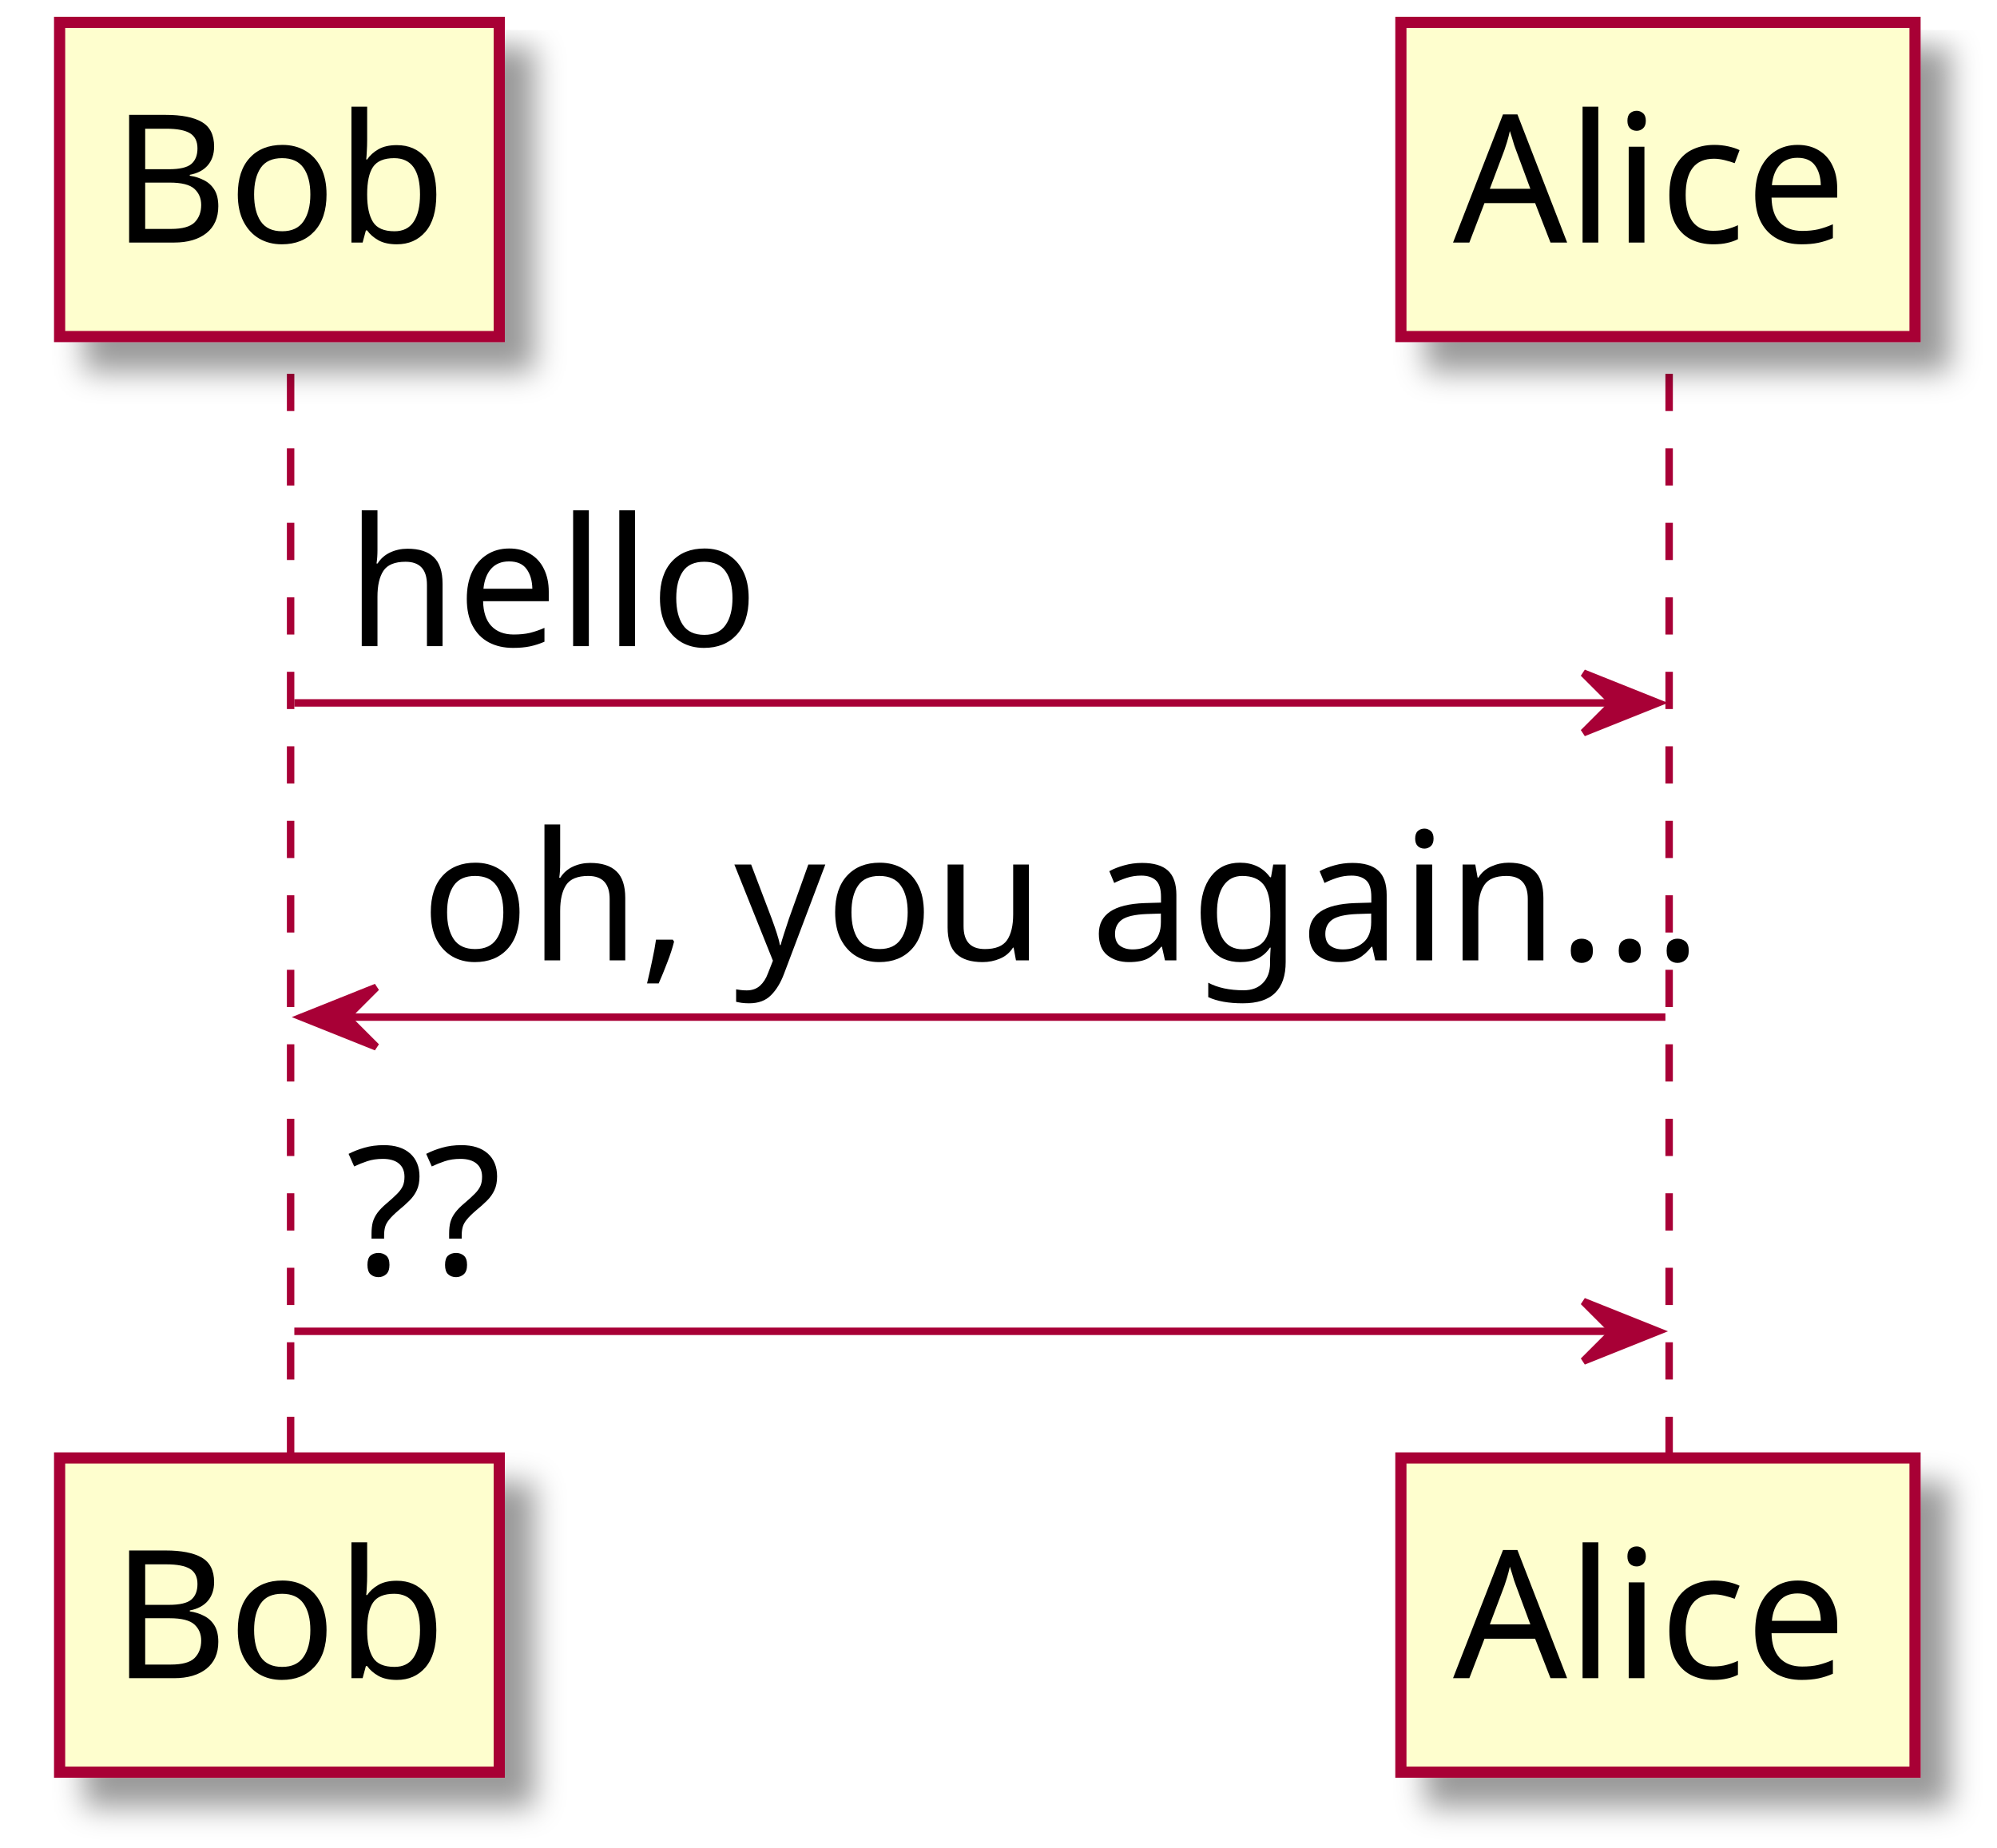
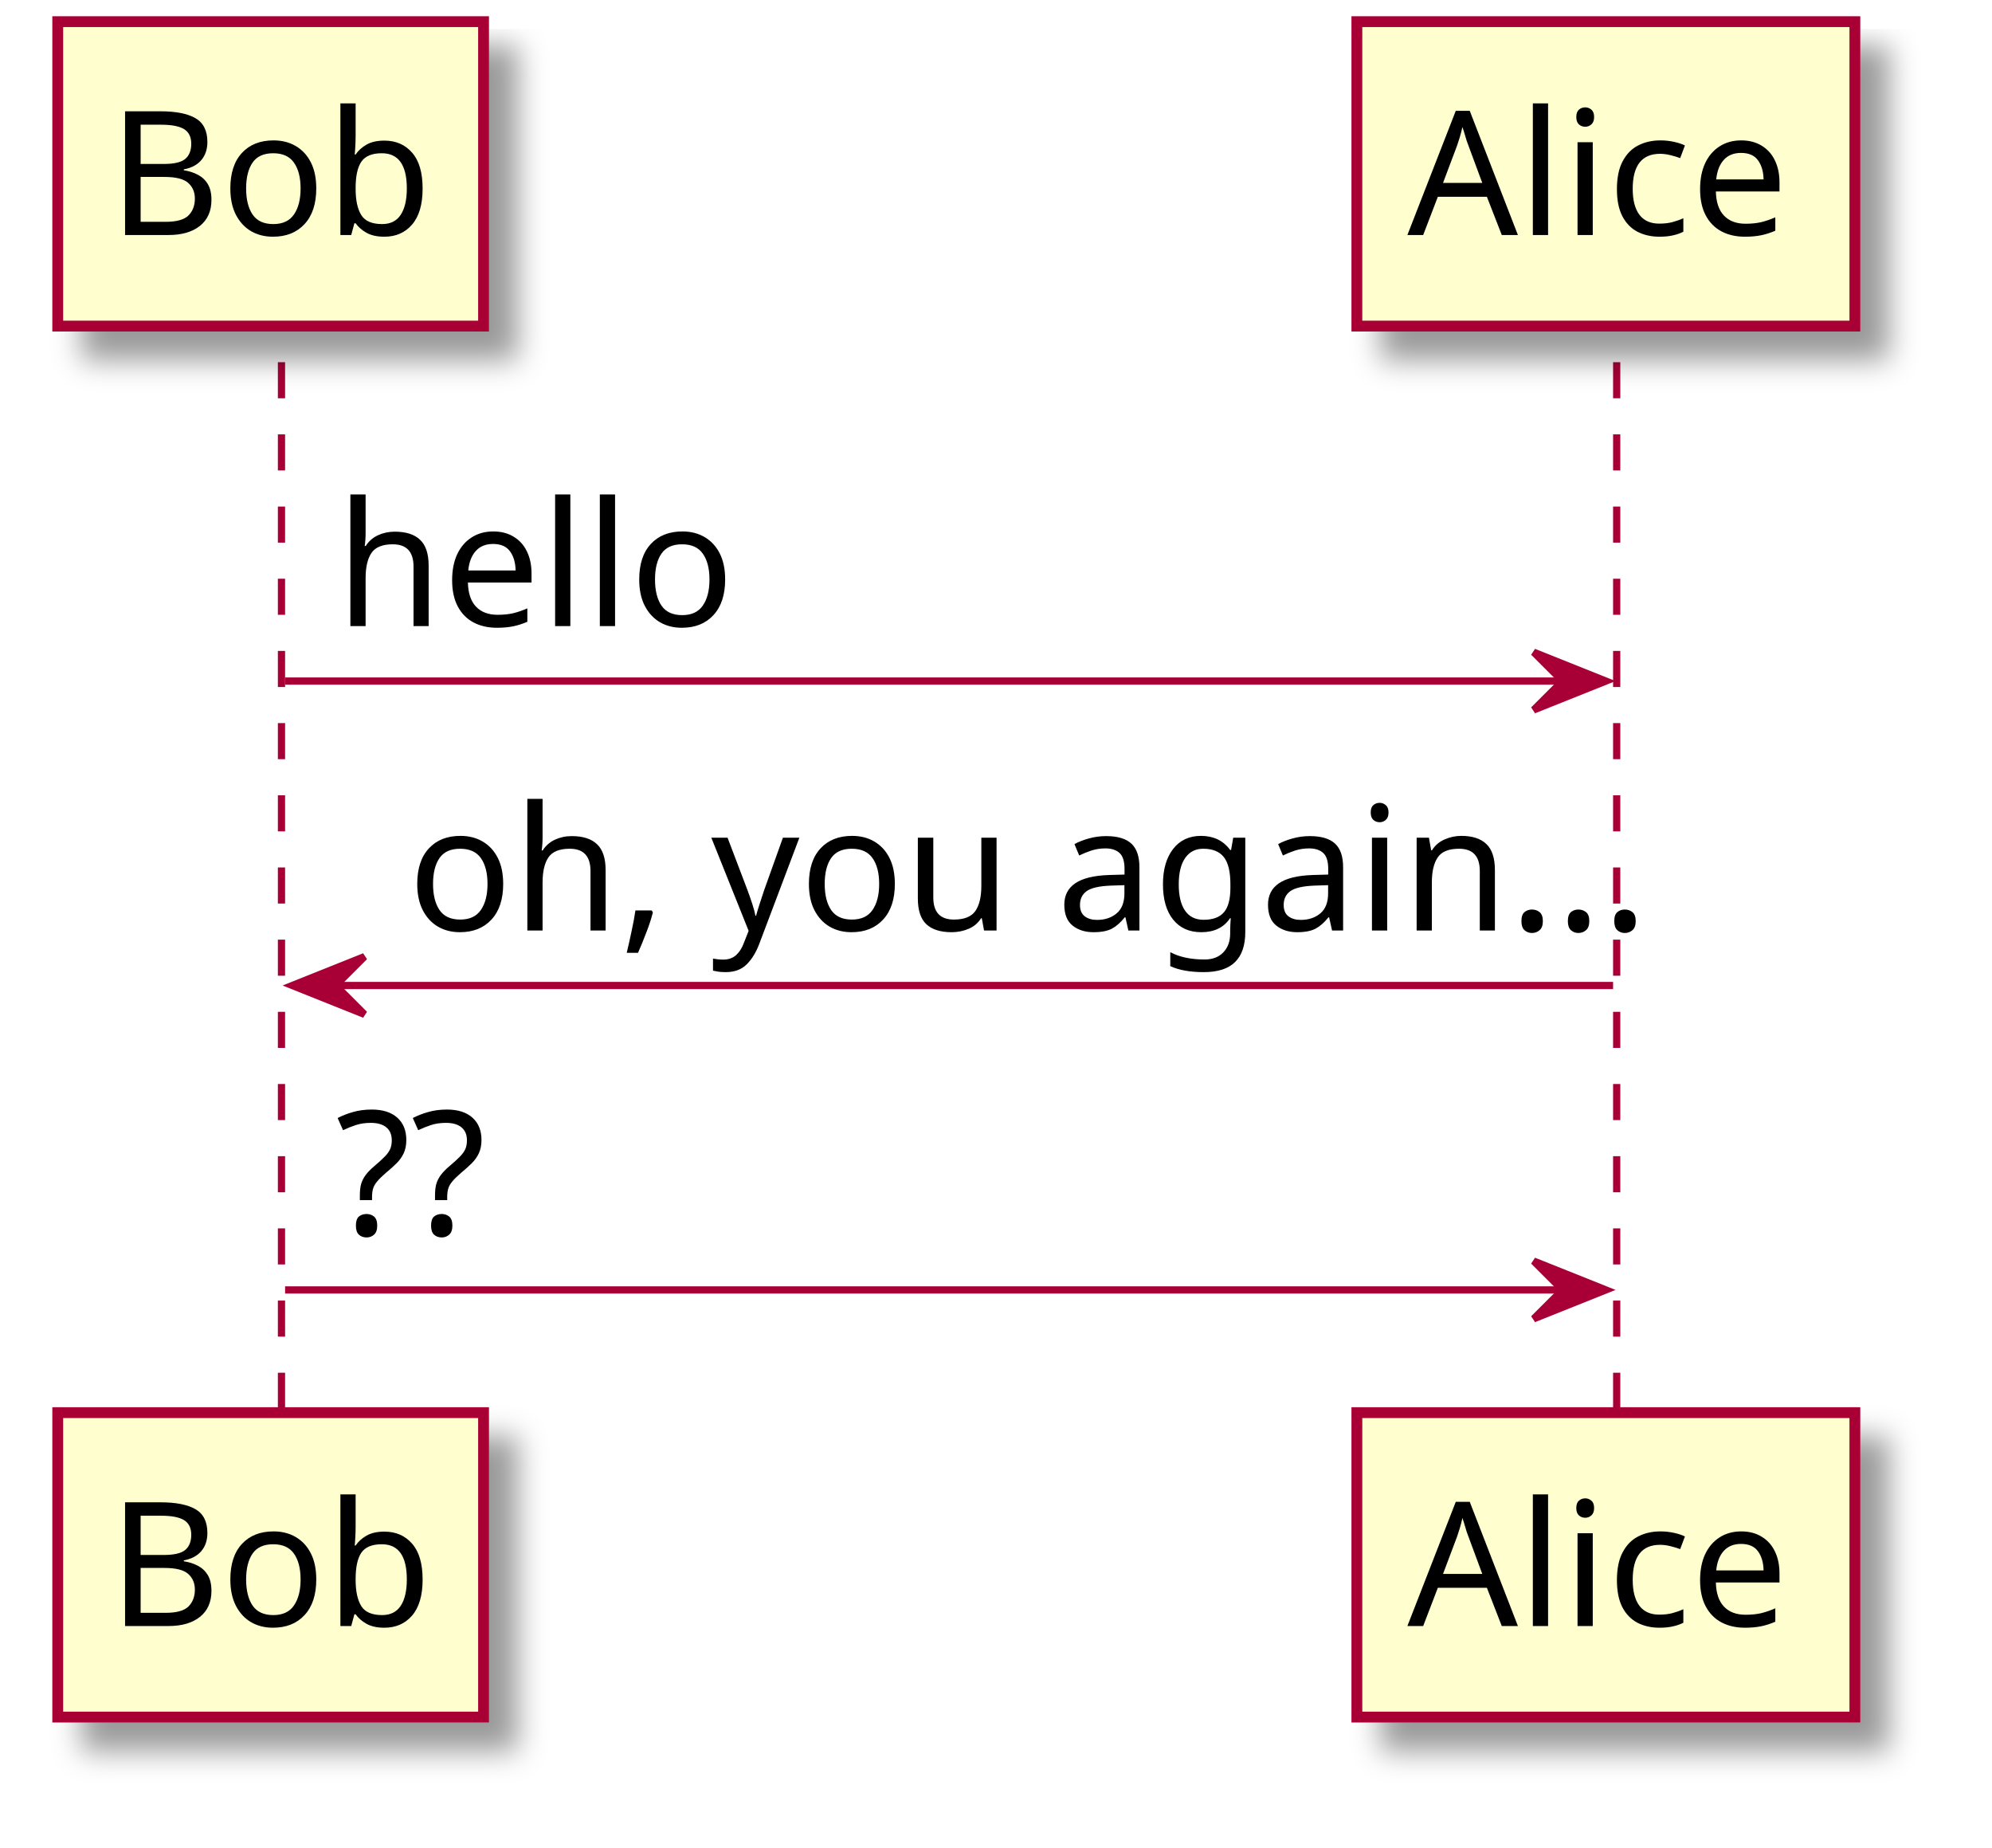
- <svg xmlns="http://www.w3.org/2000/svg" contentScriptType="application/ecmascript" contentStyleType="text/css" height="248px" preserveAspectRatio="none" style="width:268px;height:248px;" version="1.1" viewBox="0 0 268 248" width="268px" zoomAndPan="magnify">
+ <svg xmlns="http://www.w3.org/2000/svg" contentScriptType="application/ecmascript" contentStyleType="text/css" height="256px" preserveAspectRatio="none" style="width:276px;height:256px;background:#00000000;" version="1.1" viewBox="0 0 276 256" width="276px" zoomAndPan="magnify">
  <defs>
    <filter height="300%" id="f1c4i96sgv920m" width="300%" x="-1" y="-1">
      <feGaussianBlur result="blurOut" stdDeviation="2.0" />
      <feColorMatrix in="blurOut" result="blurOut2" type="matrix" values="0 0 0 0 0 0 0 0 0 0 0 0 0 0 0 0 0 0 .4 0" />
      <feOffset dx="4.0" dy="4.0" in="blurOut2" result="blurOut3" />
      <feBlend in="SourceGraphic" in2="blurOut3" mode="normal" />
    </filter>
  </defs>
  <g>
    <line style="stroke: #A80036; stroke-width: 1.0; stroke-dasharray: 5.0,5.0;" x1="39" x2="39" y1="50.176" y2="196.704" />
    <line style="stroke: #A80036; stroke-width: 1.0; stroke-dasharray: 5.0,5.0;" x1="224" x2="224" y1="50.176" y2="196.704" />
    <rect fill="#FEFECE" filter="url(#f1c4i96sgv920m)" height="42.176" style="stroke: #A80036; stroke-width: 1.5;" width="59" x="8" y="3" />
    <text fill="#000000" font-family="Raleway" font-size="24" lengthAdjust="spacingAndGlyphs" textLength="45" x="15" y="32.56">Bob</text>
    <rect fill="#FEFECE" filter="url(#f1c4i96sgv920m)" height="42.176" style="stroke: #A80036; stroke-width: 1.5;" width="59" x="8" y="195.704" />
    <text fill="#000000" font-family="Raleway" font-size="24" lengthAdjust="spacingAndGlyphs" textLength="45" x="15" y="225.264">Bob</text>
    <rect fill="#FEFECE" filter="url(#f1c4i96sgv920m)" height="42.176" style="stroke: #A80036; stroke-width: 1.5;" width="69" x="188" y="3" />
    <text fill="#000000" font-family="Raleway" font-size="24" lengthAdjust="spacingAndGlyphs" textLength="55" x="195" y="32.56">Alice</text>
    <rect fill="#FEFECE" filter="url(#f1c4i96sgv920m)" height="42.176" style="stroke: #A80036; stroke-width: 1.5;" width="69" x="188" y="195.704" />
    <text fill="#000000" font-family="Raleway" font-size="24" lengthAdjust="spacingAndGlyphs" textLength="55" x="195" y="225.264">Alice</text>
    <polygon fill="#A80036" points="212.5,90.352,222.5,94.352,212.5,98.352,216.5,94.352" style="stroke: #A80036; stroke-width: 1.0;" />
    <line style="stroke: #A80036; stroke-width: 1.0;" x1="39.5" x2="218.5" y1="94.352" y2="94.352" />
    <text fill="#000000" font-family="Raleway" font-size="24" lengthAdjust="spacingAndGlyphs" textLength="56" x="46.5" y="86.736">hello</text>
    <polygon fill="#A80036" points="50.5,132.528,40.5,136.528,50.5,140.528,46.5,136.528" style="stroke: #A80036; stroke-width: 1.0;" />
    <line style="stroke: #A80036; stroke-width: 1.0;" x1="44.5" x2="223.5" y1="136.528" y2="136.528" />
    <text fill="#000000" font-family="Raleway" font-size="24" lengthAdjust="spacingAndGlyphs" textLength="161" x="56.5" y="128.912">oh, you again...</text>
    <polygon fill="#A80036" points="212.5,174.704,222.5,178.704,212.5,182.704,216.5,178.704" style="stroke: #A80036; stroke-width: 1.0;" />
    <line style="stroke: #A80036; stroke-width: 1.0;" x1="39.5" x2="218.5" y1="178.704" y2="178.704" />
    <text fill="#000000" font-family="Raleway" font-size="24" lengthAdjust="spacingAndGlyphs" textLength="22" x="46.5" y="171.088">??</text>
  </g>
</svg>
